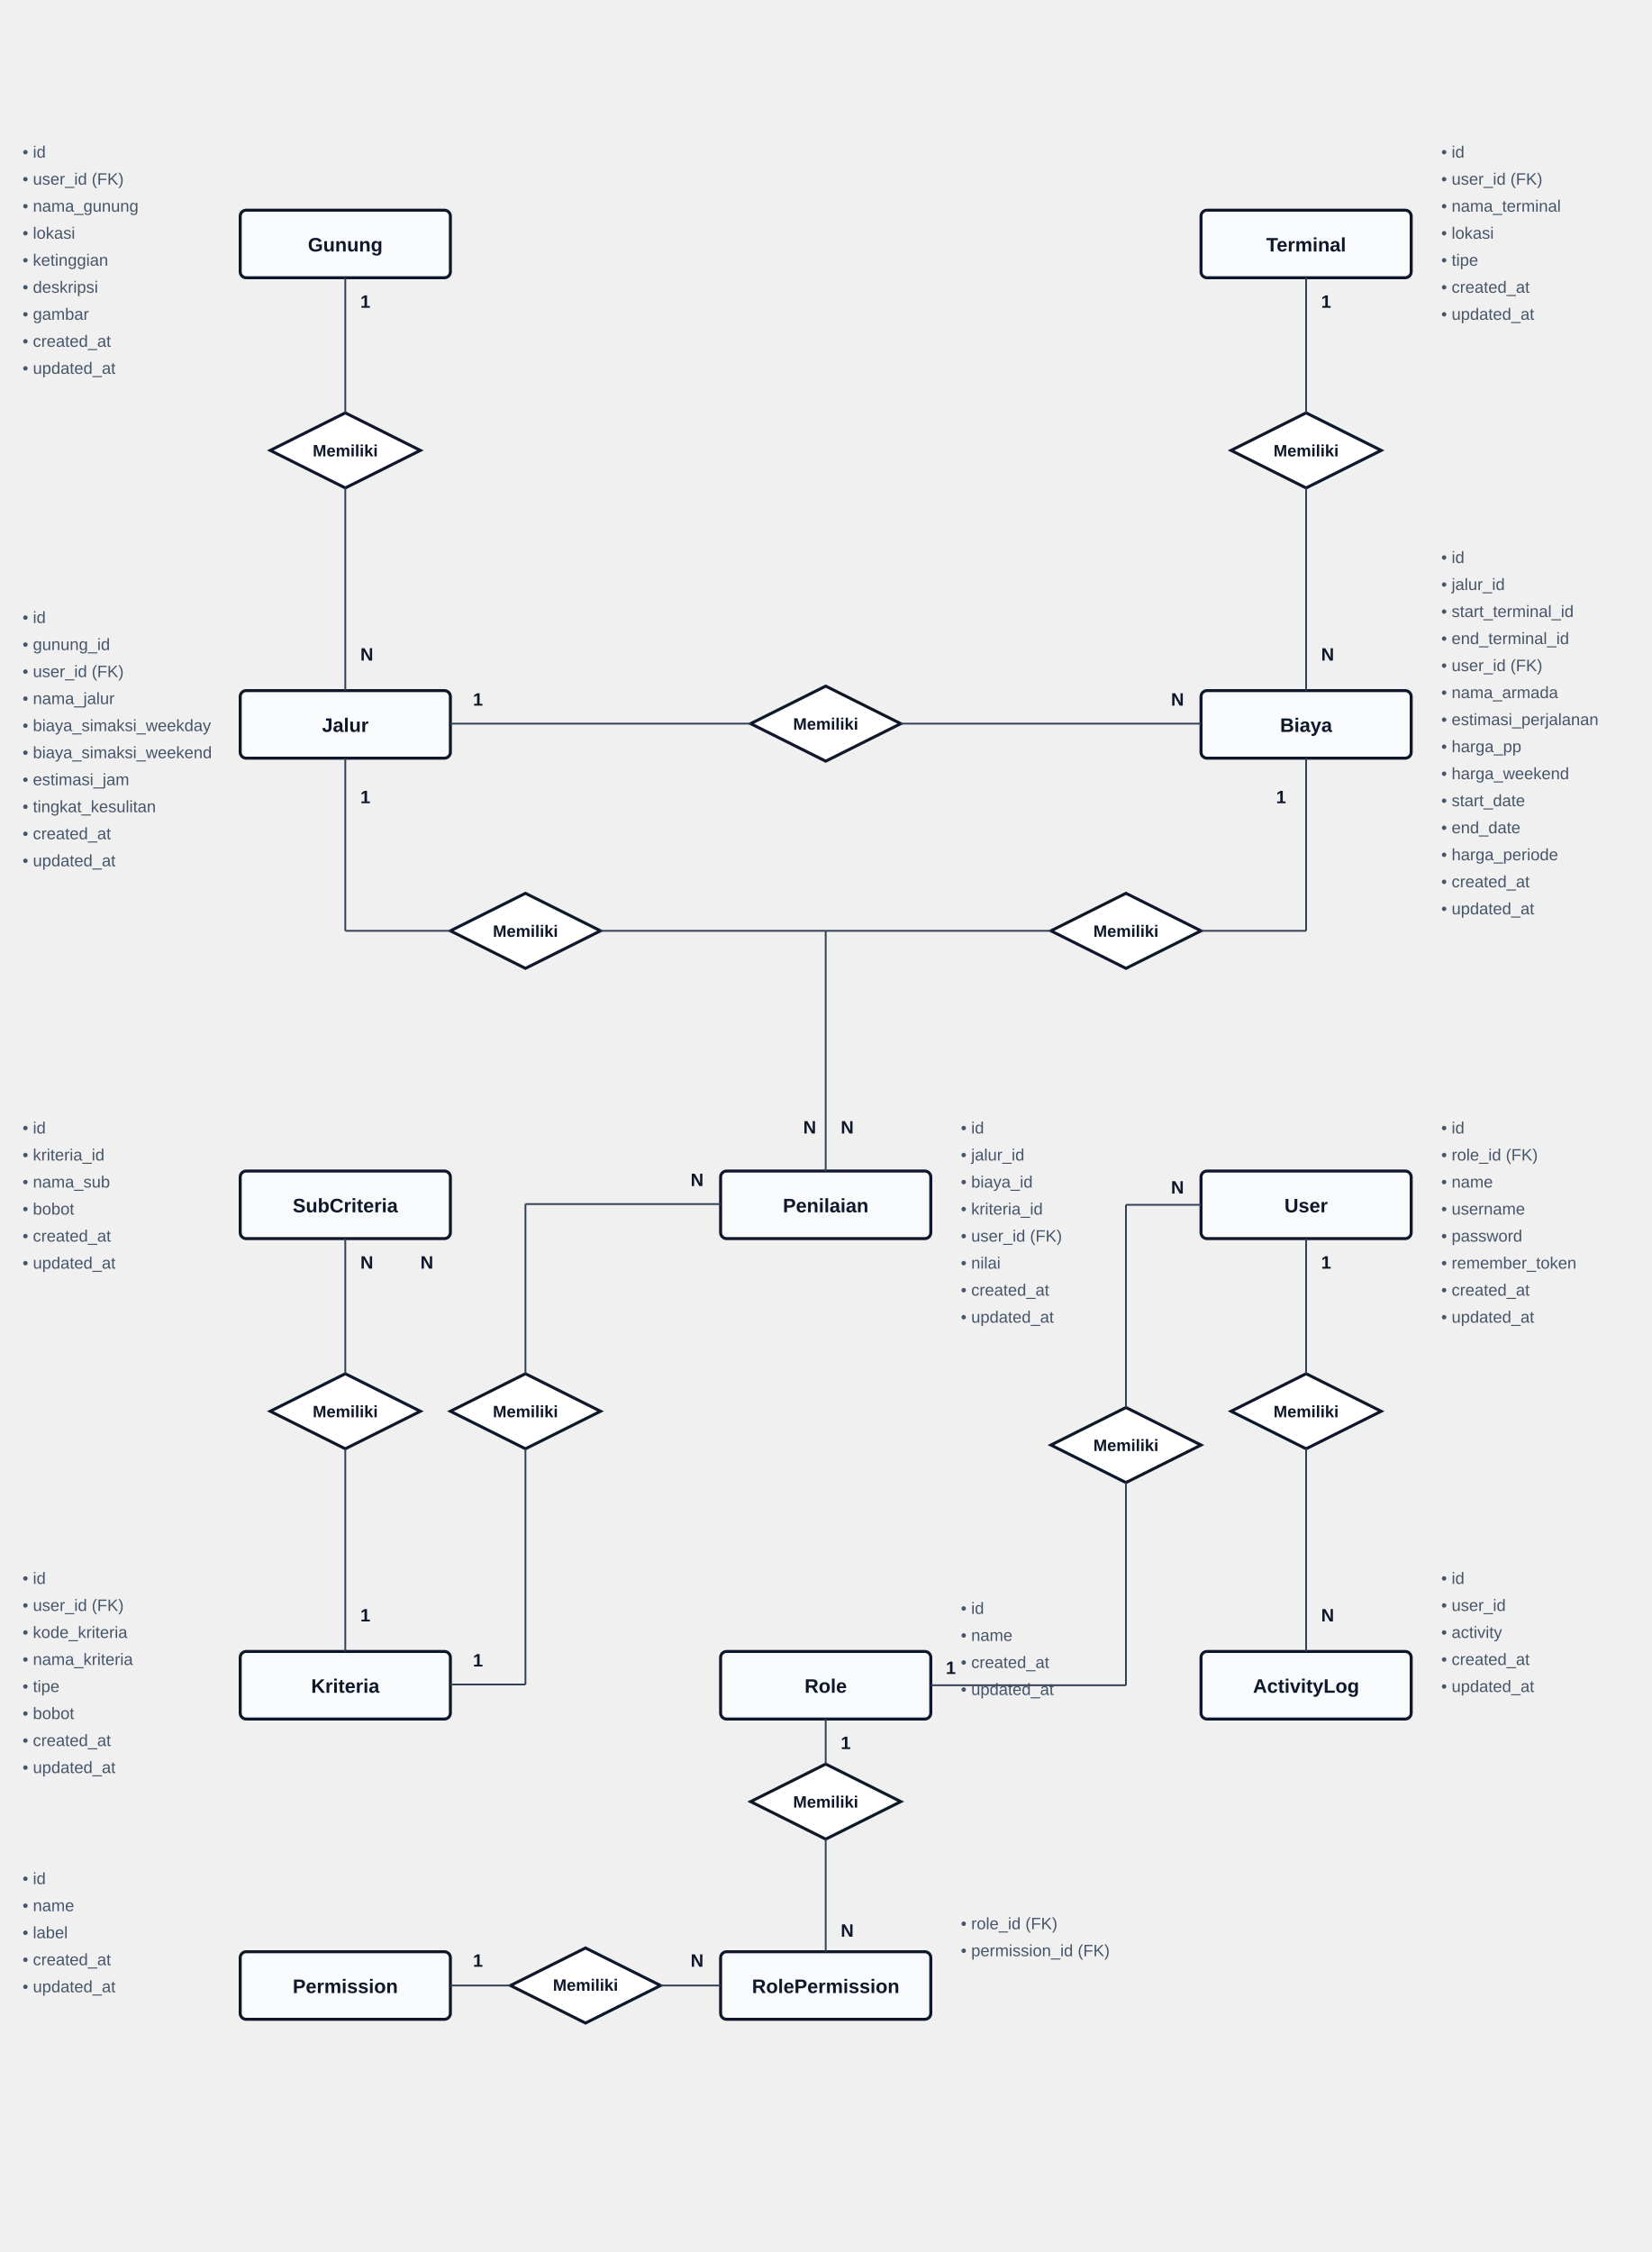
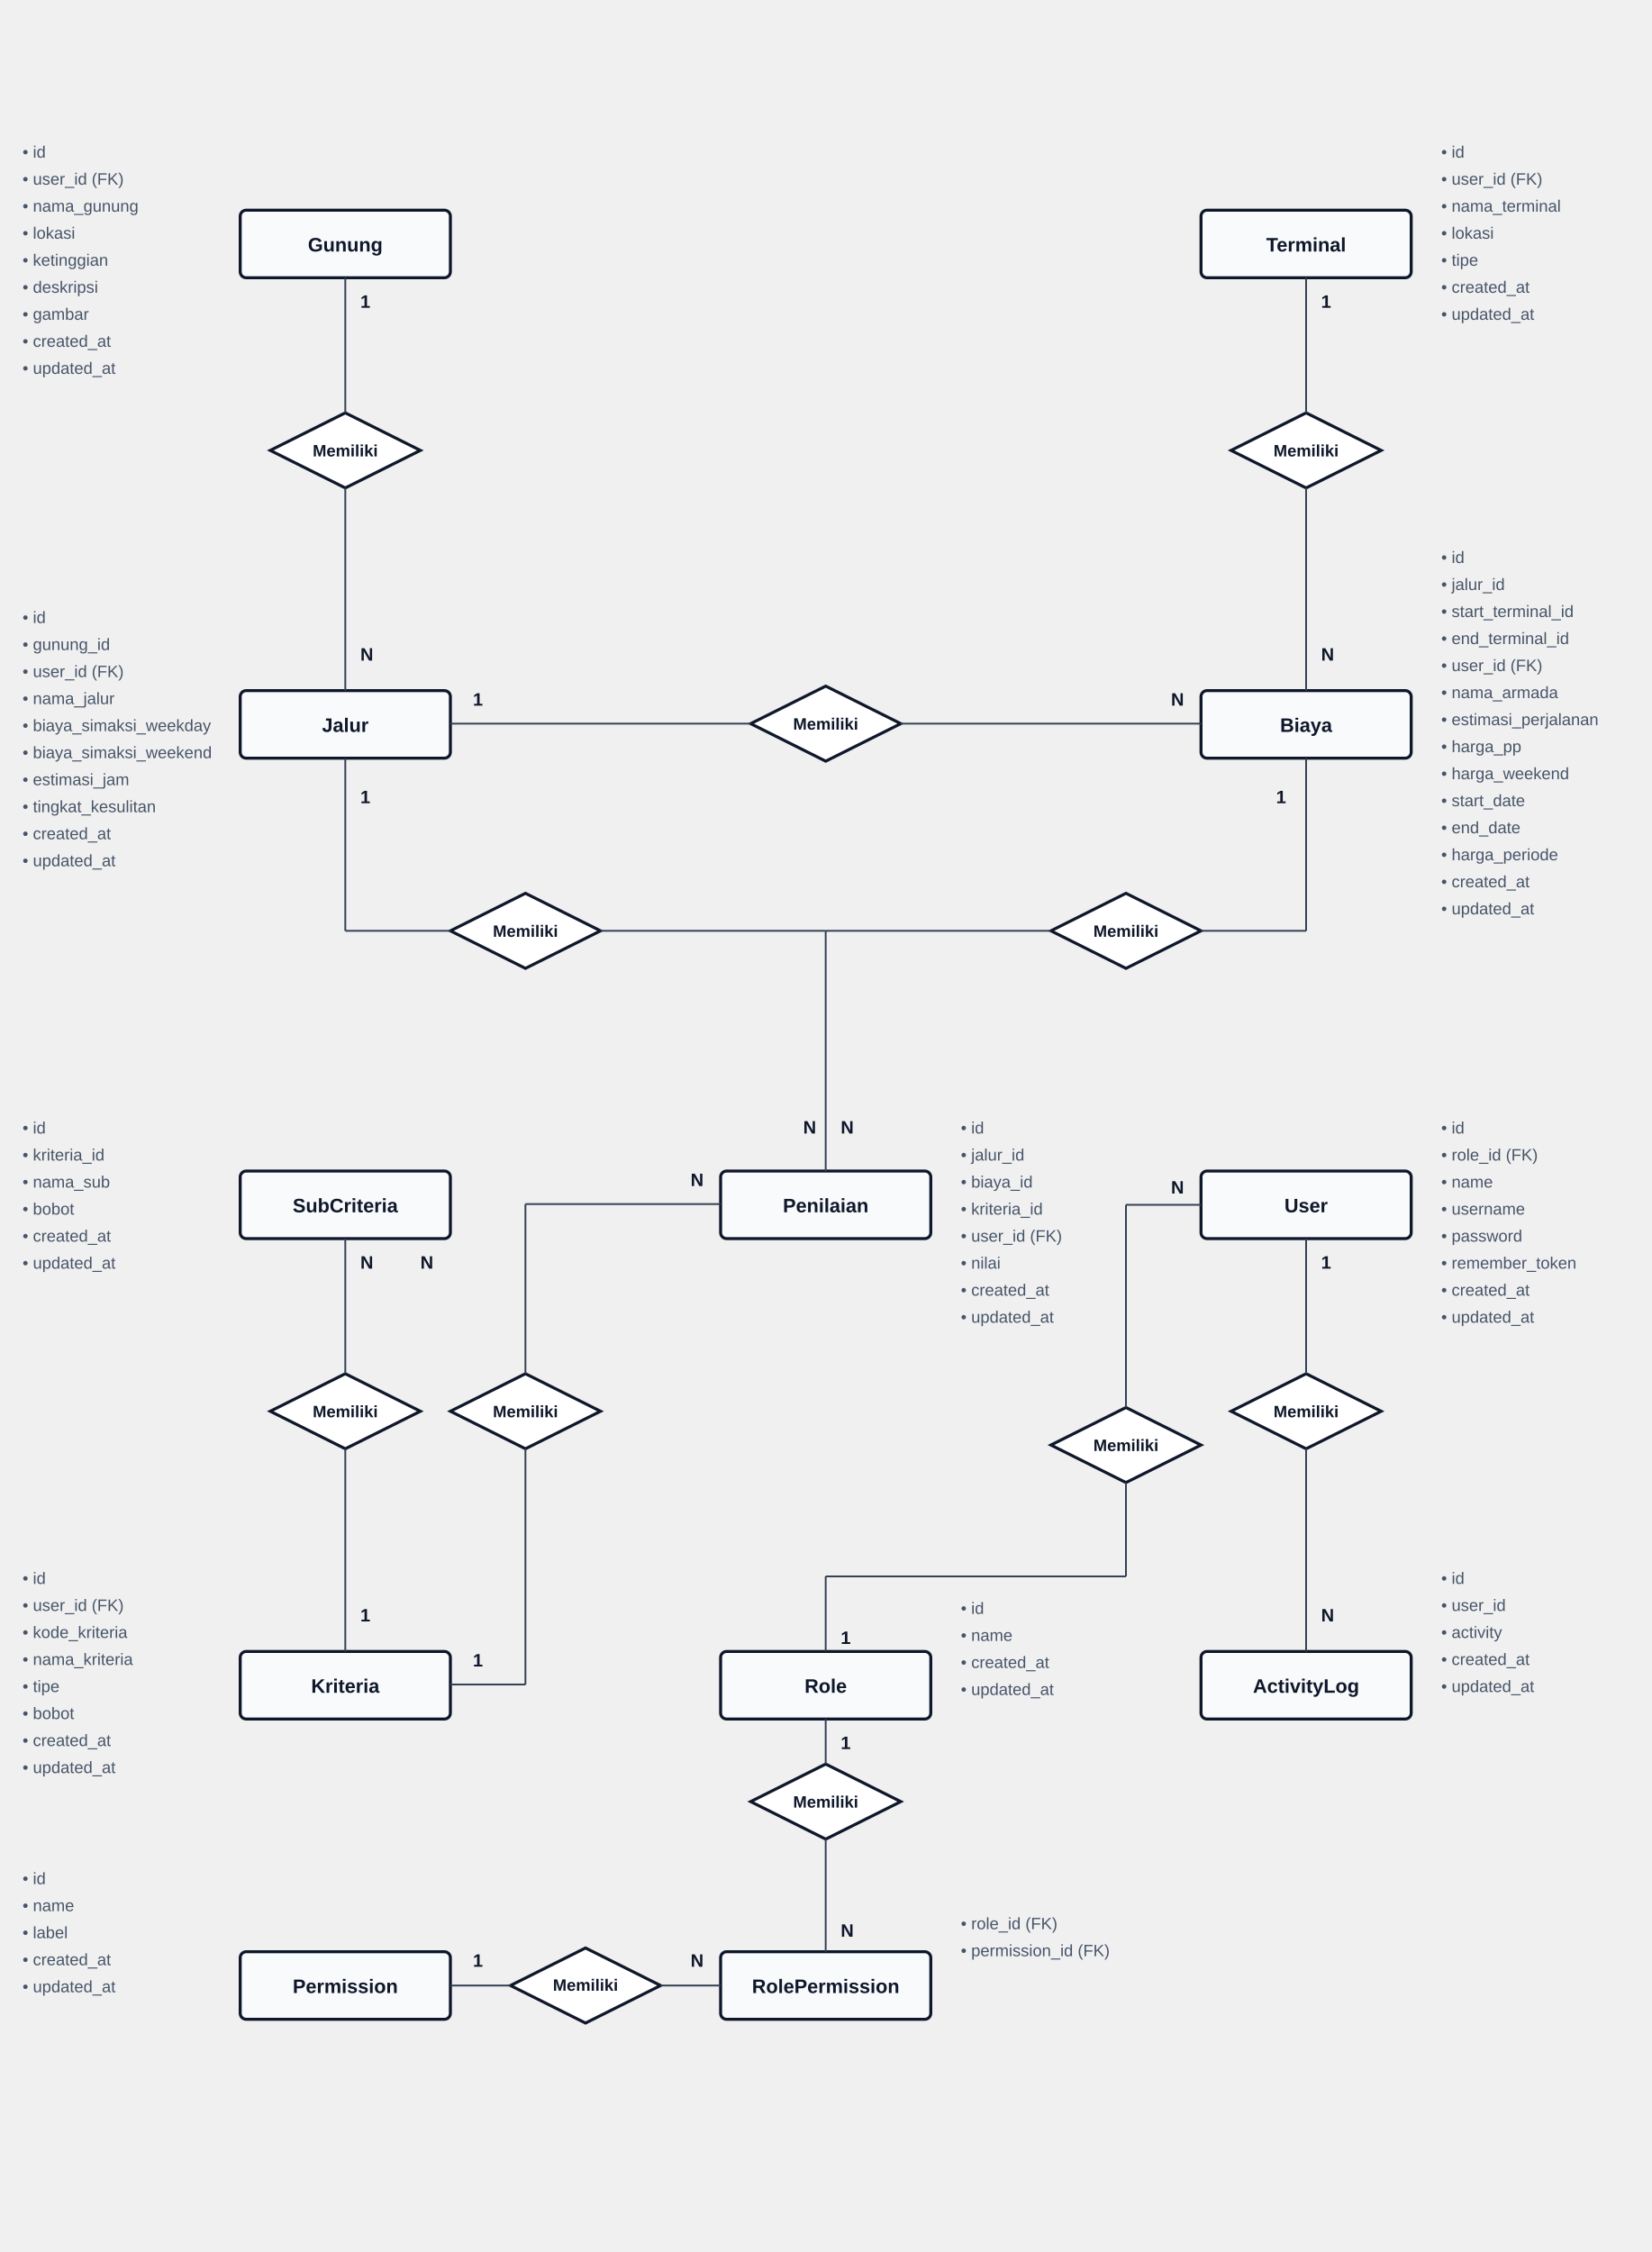
<svg xmlns="http://www.w3.org/2000/svg" width="1100" height="1500" viewBox="0 0 1100 1500" style="background-color: #ffffff; font-family: 'Segoe UI', 'Arial', sans-serif;">
  <rect x="160" y="140" width="140" height="45" fill="#f8fafc" stroke="#0f172a" stroke-width="2" rx="4" />
  <text x="230.0" y="167.5" fill="#0f172a" font-size="13" font-weight="bold" text-anchor="middle">Gunung</text>
  <text x="15" y="105" fill="#475569" font-size="11">• id</text>
  <text x="15" y="123" fill="#475569" font-size="11">• user_id (FK)</text>
  <text x="15" y="141" fill="#475569" font-size="11">• nama_gunung</text>
  <text x="15" y="159" fill="#475569" font-size="11">• lokasi</text>
  <text x="15" y="177" fill="#475569" font-size="11">• ketinggian</text>
  <text x="15" y="195" fill="#475569" font-size="11">• deskripsi</text>
  <text x="15" y="213" fill="#475569" font-size="11">• gambar</text>
  <text x="15" y="231" fill="#475569" font-size="11">• created_at</text>
  <text x="15" y="249" fill="#475569" font-size="11">• updated_at</text>
  <rect x="800" y="140" width="140" height="45" fill="#f8fafc" stroke="#0f172a" stroke-width="2" rx="4" />
  <text x="870.0" y="167.5" fill="#0f172a" font-size="13" font-weight="bold" text-anchor="middle">Terminal</text>
  <text x="960" y="105" fill="#475569" font-size="11">• id</text>
  <text x="960" y="123" fill="#475569" font-size="11">• user_id (FK)</text>
  <text x="960" y="141" fill="#475569" font-size="11">• nama_terminal</text>
  <text x="960" y="159" fill="#475569" font-size="11">• lokasi</text>
  <text x="960" y="177" fill="#475569" font-size="11">• tipe</text>
  <text x="960" y="195" fill="#475569" font-size="11">• created_at</text>
  <text x="960" y="213" fill="#475569" font-size="11">• updated_at</text>
  <rect x="160" y="460" width="140" height="45" fill="#f8fafc" stroke="#0f172a" stroke-width="2" rx="4" />
  <text x="230.0" y="487.5" fill="#0f172a" font-size="13" font-weight="bold" text-anchor="middle">Jalur</text>
  <text x="15" y="415" fill="#475569" font-size="11">• id</text>
  <text x="15" y="433" fill="#475569" font-size="11">• gunung_id</text>
  <text x="15" y="451" fill="#475569" font-size="11">• user_id (FK)</text>
  <text x="15" y="469" fill="#475569" font-size="11">• nama_jalur</text>
  <text x="15" y="487" fill="#475569" font-size="11">• biaya_simaksi_weekday</text>
  <text x="15" y="505" fill="#475569" font-size="11">• biaya_simaksi_weekend</text>
  <text x="15" y="523" fill="#475569" font-size="11">• estimasi_jam</text>
  <text x="15" y="541" fill="#475569" font-size="11">• tingkat_kesulitan</text>
  <text x="15" y="559" fill="#475569" font-size="11">• created_at</text>
  <text x="15" y="577" fill="#475569" font-size="11">• updated_at</text>
  <rect x="800" y="460" width="140" height="45" fill="#f8fafc" stroke="#0f172a" stroke-width="2" rx="4" />
  <text x="870.0" y="487.5" fill="#0f172a" font-size="13" font-weight="bold" text-anchor="middle">Biaya</text>
  <text x="960" y="375" fill="#475569" font-size="11">• id</text>
  <text x="960" y="393" fill="#475569" font-size="11">• jalur_id</text>
  <text x="960" y="411" fill="#475569" font-size="11">• start_terminal_id</text>
  <text x="960" y="429" fill="#475569" font-size="11">• end_terminal_id</text>
  <text x="960" y="447" fill="#475569" font-size="11">• user_id (FK)</text>
  <text x="960" y="465" fill="#475569" font-size="11">• nama_armada</text>
  <text x="960" y="483" fill="#475569" font-size="11">• estimasi_perjalanan</text>
  <text x="960" y="501" fill="#475569" font-size="11">• harga_pp</text>
  <text x="960" y="519" fill="#475569" font-size="11">• harga_weekend</text>
  <text x="960" y="537" fill="#475569" font-size="11">• start_date</text>
  <text x="960" y="555" fill="#475569" font-size="11">• end_date</text>
  <text x="960" y="573" fill="#475569" font-size="11">• harga_periode</text>
  <text x="960" y="591" fill="#475569" font-size="11">• created_at</text>
  <text x="960" y="609" fill="#475569" font-size="11">• updated_at</text>
  <rect x="160" y="780" width="140" height="45" fill="#f8fafc" stroke="#0f172a" stroke-width="2" rx="4" />
  <text x="230.0" y="807.5" fill="#0f172a" font-size="13" font-weight="bold" text-anchor="middle">SubCriteria</text>
  <text x="15" y="755" fill="#475569" font-size="11">• id</text>
  <text x="15" y="773" fill="#475569" font-size="11">• kriteria_id</text>
  <text x="15" y="791" fill="#475569" font-size="11">• nama_sub</text>
  <text x="15" y="809" fill="#475569" font-size="11">• bobot</text>
  <text x="15" y="827" fill="#475569" font-size="11">• created_at</text>
  <text x="15" y="845" fill="#475569" font-size="11">• updated_at</text>
  <rect x="800" y="780" width="140" height="45" fill="#f8fafc" stroke="#0f172a" stroke-width="2" rx="4" />
  <text x="870.0" y="807.5" fill="#0f172a" font-size="13" font-weight="bold" text-anchor="middle">User</text>
  <text x="960" y="755" fill="#475569" font-size="11">• id</text>
  <text x="960" y="773" fill="#475569" font-size="11">• role_id (FK)</text>
  <text x="960" y="791" fill="#475569" font-size="11">• name</text>
  <text x="960" y="809" fill="#475569" font-size="11">• username</text>
  <text x="960" y="827" fill="#475569" font-size="11">• password</text>
  <text x="960" y="845" fill="#475569" font-size="11">• remember_token</text>
  <text x="960" y="863" fill="#475569" font-size="11">• created_at</text>
  <text x="960" y="881" fill="#475569" font-size="11">• updated_at</text>
  <rect x="160" y="1100" width="140" height="45" fill="#f8fafc" stroke="#0f172a" stroke-width="2" rx="4" />
  <text x="230.0" y="1127.5" fill="#0f172a" font-size="13" font-weight="bold" text-anchor="middle">Kriteria</text>
  <text x="15" y="1055" fill="#475569" font-size="11">• id</text>
  <text x="15" y="1073" fill="#475569" font-size="11">• user_id (FK)</text>
  <text x="15" y="1091" fill="#475569" font-size="11">• kode_kriteria</text>
  <text x="15" y="1109" fill="#475569" font-size="11">• nama_kriteria</text>
  <text x="15" y="1127" fill="#475569" font-size="11">• tipe</text>
  <text x="15" y="1145" fill="#475569" font-size="11">• bobot</text>
  <text x="15" y="1163" fill="#475569" font-size="11">• created_at</text>
  <text x="15" y="1181" fill="#475569" font-size="11">• updated_at</text>
  <rect x="800" y="1100" width="140" height="45" fill="#f8fafc" stroke="#0f172a" stroke-width="2" rx="4" />
  <text x="870.0" y="1127.5" fill="#0f172a" font-size="13" font-weight="bold" text-anchor="middle">ActivityLog</text>
  <text x="960" y="1055" fill="#475569" font-size="11">• id</text>
  <text x="960" y="1073" fill="#475569" font-size="11">• user_id</text>
  <text x="960" y="1091" fill="#475569" font-size="11">• activity</text>
  <text x="960" y="1109" fill="#475569" font-size="11">• created_at</text>
  <text x="960" y="1127" fill="#475569" font-size="11">• updated_at</text>
  <rect x="480" y="780" width="140" height="45" fill="#f8fafc" stroke="#0f172a" stroke-width="2" rx="4" />
  <text x="550.0" y="807.5" fill="#0f172a" font-size="13" font-weight="bold" text-anchor="middle">Penilaian</text>
  <text x="640" y="755" fill="#475569" font-size="11">• id</text>
  <text x="640" y="773" fill="#475569" font-size="11">• jalur_id</text>
  <text x="640" y="791" fill="#475569" font-size="11">• biaya_id</text>
  <text x="640" y="809" fill="#475569" font-size="11">• kriteria_id</text>
  <text x="640" y="827" fill="#475569" font-size="11">• user_id (FK)</text>
  <text x="640" y="845" fill="#475569" font-size="11">• nilai</text>
  <text x="640" y="863" fill="#475569" font-size="11">• created_at</text>
  <text x="640" y="881" fill="#475569" font-size="11">• updated_at</text>
  <rect x="480" y="1100" width="140" height="45" fill="#f8fafc" stroke="#0f172a" stroke-width="2" rx="4" />
  <text x="550.0" y="1127.5" fill="#0f172a" font-size="13" font-weight="bold" text-anchor="middle">Role</text>
  <text x="640" y="1075" fill="#475569" font-size="11">• id</text>
  <text x="640" y="1093" fill="#475569" font-size="11">• name</text>
  <text x="640" y="1111" fill="#475569" font-size="11">• created_at</text>
  <text x="640" y="1129" fill="#475569" font-size="11">• updated_at</text>
  <rect x="480" y="1300" width="140" height="45" fill="#f8fafc" stroke="#0f172a" stroke-width="2" rx="4" />
  <text x="550.0" y="1327.5" fill="#0f172a" font-size="13" font-weight="bold" text-anchor="middle">RolePermission</text>
  <text x="640" y="1285" fill="#475569" font-size="11">• role_id (FK)</text>
  <text x="640" y="1303" fill="#475569" font-size="11">• permission_id (FK)</text>
  <rect x="160" y="1300" width="140" height="45" fill="#f8fafc" stroke="#0f172a" stroke-width="2" rx="4" />
  <text x="230.0" y="1327.5" fill="#0f172a" font-size="13" font-weight="bold" text-anchor="middle">Permission</text>
  <text x="15" y="1255" fill="#475569" font-size="11">• id</text>
  <text x="15" y="1273" fill="#475569" font-size="11">• name</text>
  <text x="15" y="1291" fill="#475569" font-size="11">• label</text>
  <text x="15" y="1309" fill="#475569" font-size="11">• created_at</text>
  <text x="15" y="1327" fill="#475569" font-size="11">• updated_at</text>
  <polygon points="230,275.0 280.0,300 230,325.0 180.0,300" fill="#ffffff" stroke="#0f172a" stroke-width="2" />
  <text x="230" y="304" fill="#0f172a" font-size="11" font-weight="bold" text-anchor="middle">Memiliki</text>
  <line x1="230" y1="185" x2="230" y2="275" stroke="#334155" stroke-width="1.2" />
  <line x1="230" y1="325" x2="230" y2="460" stroke="#334155" stroke-width="1.2" />
  <text x="240" y="205" fill="#0f172a" font-size="12" font-weight="bold">1</text>
  <text x="240" y="440" fill="#0f172a" font-size="12" font-weight="bold">N</text>
  <polygon points="870,275.0 920.0,300 870,325.0 820.0,300" fill="#ffffff" stroke="#0f172a" stroke-width="2" />
  <text x="870" y="304" fill="#0f172a" font-size="11" font-weight="bold" text-anchor="middle">Memiliki</text>
  <line x1="870" y1="185" x2="870" y2="275" stroke="#334155" stroke-width="1.2" />
  <line x1="870" y1="325" x2="870" y2="460" stroke="#334155" stroke-width="1.2" />
  <text x="880" y="205" fill="#0f172a" font-size="12" font-weight="bold">1</text>
  <text x="880" y="440" fill="#0f172a" font-size="12" font-weight="bold">N</text>
  <polygon points="870,915.0 920.0,940 870,965.0 820.0,940" fill="#ffffff" stroke="#0f172a" stroke-width="2" />
  <text x="870" y="944" fill="#0f172a" font-size="11" font-weight="bold" text-anchor="middle">Memiliki</text>
  <line x1="870" y1="825" x2="870" y2="915" stroke="#334155" stroke-width="1.2" />
  <line x1="870" y1="965" x2="870" y2="1100" stroke="#334155" stroke-width="1.2" />
  <text x="880" y="845" fill="#0f172a" font-size="12" font-weight="bold">1</text>
  <text x="880" y="1080" fill="#0f172a" font-size="12" font-weight="bold">N</text>
  <polygon points="230,915.0 280.0,940 230,965.0 180.0,940" fill="#ffffff" stroke="#0f172a" stroke-width="2" />
  <text x="230" y="944" fill="#0f172a" font-size="11" font-weight="bold" text-anchor="middle">Memiliki</text>
  <line x1="230" y1="825" x2="230" y2="915" stroke="#334155" stroke-width="1.2" />
  <line x1="230" y1="965" x2="230" y2="1100" stroke="#334155" stroke-width="1.2" />
  <text x="280" y="845" fill="#0f172a" font-size="12" font-weight="bold">N</text>
  <text x="240" y="845" fill="#0f172a" font-size="12" font-weight="bold">N</text>
  <text x="240" y="1080" fill="#0f172a" font-size="12" font-weight="bold">1</text>
  <polygon points="550,457.0 600.0,482 550,507.0 500.0,482" fill="#ffffff" stroke="#0f172a" stroke-width="2" />
  <text x="550" y="486" fill="#0f172a" font-size="11" font-weight="bold" text-anchor="middle">Memiliki</text>
  <line x1="300" y1="482" x2="500" y2="482" stroke="#334155" stroke-width="1.2" />
  <line x1="600" y1="482" x2="800" y2="482" stroke="#334155" stroke-width="1.2" />
  <text x="315" y="470" fill="#0f172a" font-size="12" font-weight="bold">1</text>
  <text x="780" y="470" fill="#0f172a" font-size="12" font-weight="bold">N</text>
  <polygon points="350,595.0 400.0,620 350,645.0 300.0,620" fill="#ffffff" stroke="#0f172a" stroke-width="2" />
  <text x="350" y="624" fill="#0f172a" font-size="11" font-weight="bold" text-anchor="middle">Memiliki</text>
  <line x1="230" y1="505" x2="230" y2="620" stroke="#334155" stroke-width="1.2" />
  <line x1="230" y1="620" x2="300" y2="620" stroke="#334155" stroke-width="1.2" />
  <line x1="400" y1="620" x2="550" y2="620" stroke="#334155" stroke-width="1.2" />
  <line x1="550" y1="620" x2="550" y2="780" stroke="#334155" stroke-width="1.2" />
  <text x="240" y="535" fill="#0f172a" font-size="12" font-weight="bold">1</text>
  <text x="560" y="755" fill="#0f172a" font-size="12" font-weight="bold">N</text>
  <polygon points="750,595.0 800.0,620 750,645.0 700.0,620" fill="#ffffff" stroke="#0f172a" stroke-width="2" />
  <text x="750" y="624" fill="#0f172a" font-size="11" font-weight="bold" text-anchor="middle">Memiliki</text>
  <line x1="870" y1="505" x2="870" y2="620" stroke="#334155" stroke-width="1.2" />
  <line x1="870" y1="620" x2="800" y2="620" stroke="#334155" stroke-width="1.2" />
  <line x1="700" y1="620" x2="550" y2="620" stroke="#334155" stroke-width="1.2" />
  <text x="850" y="535" fill="#0f172a" font-size="12" font-weight="bold">1</text>
  <text x="535" y="755" fill="#0f172a" font-size="12" font-weight="bold">N</text>
  <polygon points="350,915.0 400.0,940 350,965.0 300.0,940" fill="#ffffff" stroke="#0f172a" stroke-width="2" />
  <text x="350" y="944" fill="#0f172a" font-size="11" font-weight="bold" text-anchor="middle">Memiliki</text>
  <line x1="300" y1="1122" x2="350" y2="1122" stroke="#334155" stroke-width="1.2" />
  <line x1="350" y1="1122" x2="350" y2="965" stroke="#334155" stroke-width="1.2" />
  <line x1="350" y1="915" x2="350" y2="802" stroke="#334155" stroke-width="1.2" />
  <line x1="350" y1="802" x2="480" y2="802" stroke="#334155" stroke-width="1.2" />
  <text x="315" y="1110" fill="#0f172a" font-size="12" font-weight="bold">1</text>
  <text x="460" y="790" fill="#0f172a" font-size="12" font-weight="bold">N</text>
  <polygon points="750,937.5 800.0,962.5 750,987.5 700.0,962.5" fill="#ffffff" stroke="#0f172a" stroke-width="2" />
  <text x="750" y="966.5" fill="#0f172a" font-size="11" font-weight="bold" text-anchor="middle">Memiliki</text>
  <line x1="800" y1="802.5" x2="750" y2="802.5" stroke="#334155" stroke-width="1.2" />
  <line x1="750" y1="802.5" x2="750" y2="937.5" stroke="#334155" stroke-width="1.2" />
-   <line x1="750" y1="987.5" x2="750" y2="1122.5" stroke="#334155" stroke-width="1.2" />
-   <line x1="750" y1="1122.5" x2="620" y2="1122.5" stroke="#334155" stroke-width="1.2" />
+   <line x1="750" y1="987.5" x2="750" y2="1050" stroke="#334155" stroke-width="1.2" />
+   <line x1="750" y1="1050" x2="550" y2="1050" stroke="#334155" stroke-width="1.2" />
+   <line x1="550" y1="1050" x2="550" y2="1100" stroke="#334155" stroke-width="1.2" />
  <text x="780" y="795" fill="#0f172a" font-size="12" font-weight="bold">N</text>
-   <text x="630" y="1115" fill="#0f172a" font-size="12" font-weight="bold">1</text>
+   <text x="560" y="1095" fill="#0f172a" font-size="12" font-weight="bold">1</text>
  <polygon points="550,1175.0 600.0,1200 550,1225.0 500.0,1200" fill="#ffffff" stroke="#0f172a" stroke-width="2" />
  <text x="550" y="1204" fill="#0f172a" font-size="11" font-weight="bold" text-anchor="middle">Memiliki</text>
  <line x1="550" y1="1145" x2="550" y2="1175" stroke="#334155" stroke-width="1.2" />
  <line x1="550" y1="1225" x2="550" y2="1300" stroke="#334155" stroke-width="1.2" />
  <text x="560" y="1165" fill="#0f172a" font-size="12" font-weight="bold">1</text>
  <text x="560" y="1290" fill="#0f172a" font-size="12" font-weight="bold">N</text>
  <polygon points="390,1297.5 440.0,1322.5 390,1347.5 340.0,1322.5" fill="#ffffff" stroke="#0f172a" stroke-width="2" />
  <text x="390" y="1326" fill="#0f172a" font-size="11" font-weight="bold" text-anchor="middle">Memiliki</text>
  <line x1="300" y1="1322.5" x2="340" y2="1322.5" stroke="#334155" stroke-width="1.2" />
  <line x1="440" y1="1322.5" x2="480" y2="1322.5" stroke="#334155" stroke-width="1.2" />
  <text x="315" y="1310" fill="#0f172a" font-size="12" font-weight="bold">1</text>
  <text x="460" y="1310" fill="#0f172a" font-size="12" font-weight="bold">N</text>
</svg>
